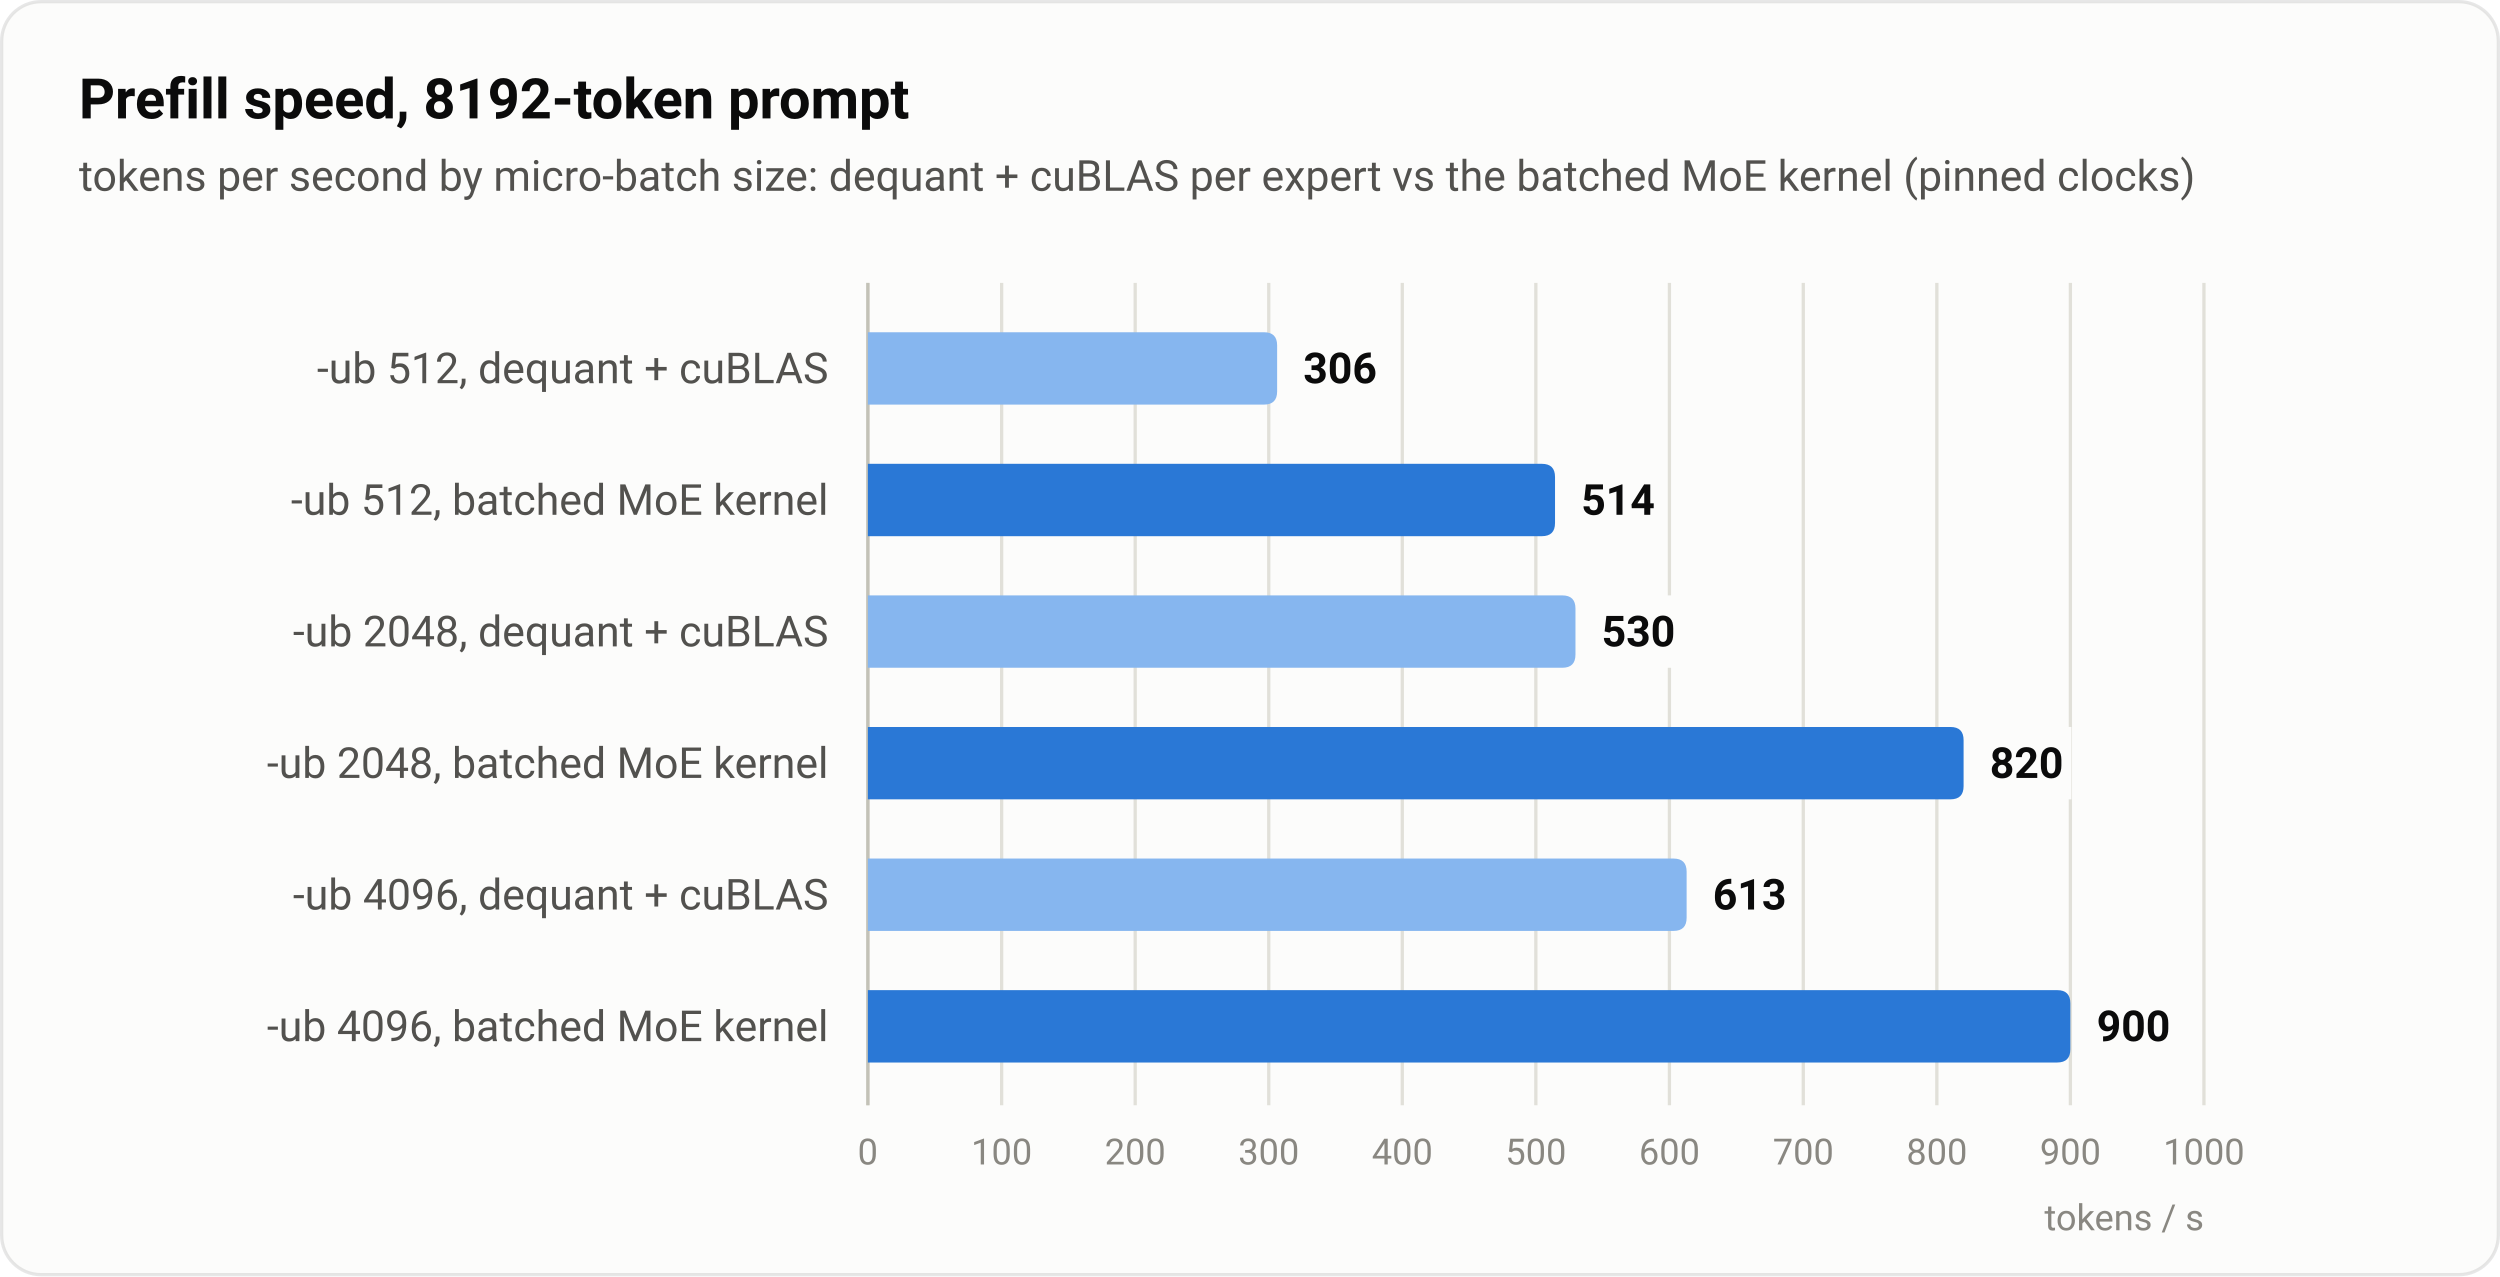
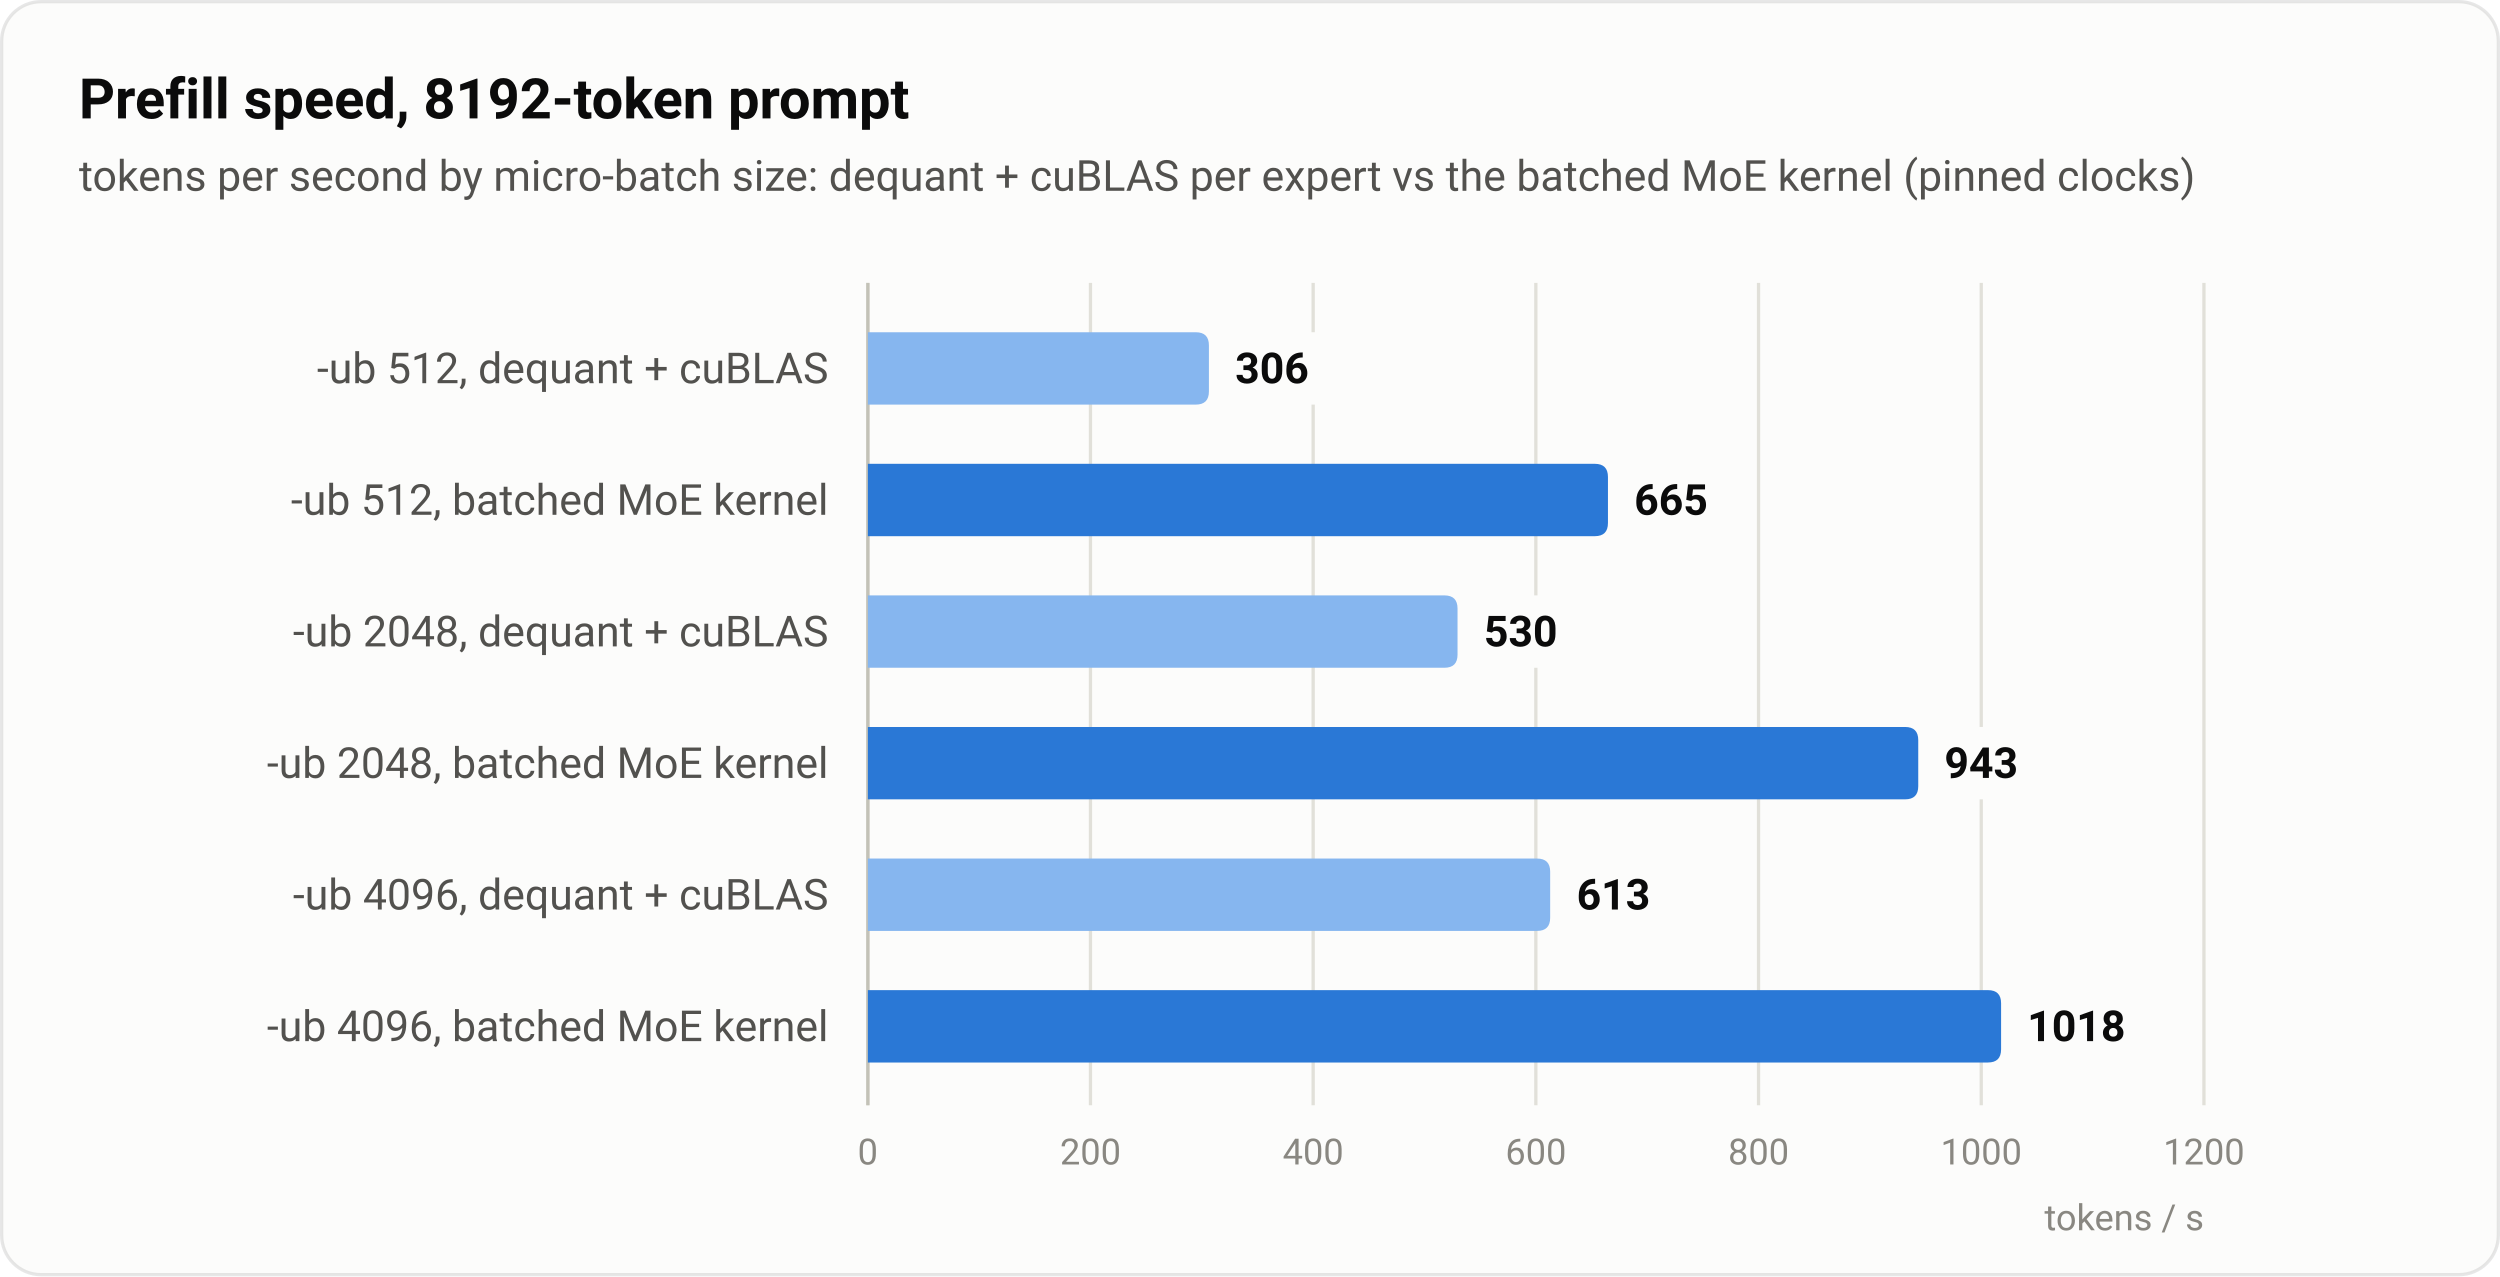
<svg xmlns="http://www.w3.org/2000/svg" width="760" height="388" viewBox="0 0 760 388" font-family="system-ui, -apple-system, Segoe UI, Roboto, sans-serif" role="img" aria-label="Prefill speed, 8192-token prompt">
  <rect x="0.5" y="0.5" width="759" height="387" rx="12" fill="#fcfcfb" stroke="rgba(11,11,11,0.10)" />
  <text x="24" y="36" font-size="17" font-weight="600" fill="#0b0b0b">Prefill speed, 8192-token prompt</text>
  <text x="24" y="58" font-size="13" fill="#52514e">tokens per second by micro-batch size: dequant + cuBLAS per expert vs the batched MoE kernel (pinned clocks)</text>
  <line x1="263.8" y1="86" x2="263.8" y2="336" stroke="#e1e0d9" stroke-width="1" />
  <text x="263.8" y="354" font-size="11" fill="#898781" text-anchor="middle">0</text>
-   <line x1="304.5" y1="86" x2="304.5" y2="336" stroke="#e1e0d9" stroke-width="1" />
-   <text x="304.5" y="354" font-size="11" fill="#898781" text-anchor="middle">100</text>
-   <line x1="345.1" y1="86" x2="345.1" y2="336" stroke="#e1e0d9" stroke-width="1" />
-   <text x="345.1" y="354" font-size="11" fill="#898781" text-anchor="middle">200</text>
-   <line x1="385.7" y1="86" x2="385.7" y2="336" stroke="#e1e0d9" stroke-width="1" />
-   <text x="385.7" y="354" font-size="11" fill="#898781" text-anchor="middle">300</text>
-   <line x1="426.3" y1="86" x2="426.3" y2="336" stroke="#e1e0d9" stroke-width="1" />
-   <text x="426.3" y="354" font-size="11" fill="#898781" text-anchor="middle">400</text>
+   <line x1="331.5" y1="86" x2="331.5" y2="336" stroke="#e1e0d9" stroke-width="1" />
+   <text x="331.5" y="354" font-size="11" fill="#898781" text-anchor="middle">200</text>
+   <line x1="399.2" y1="86" x2="399.2" y2="336" stroke="#e1e0d9" stroke-width="1" />
+   <text x="399.2" y="354" font-size="11" fill="#898781" text-anchor="middle">400</text>
  <line x1="466.9" y1="86" x2="466.9" y2="336" stroke="#e1e0d9" stroke-width="1" />
-   <text x="466.9" y="354" font-size="11" fill="#898781" text-anchor="middle">500</text>
-   <line x1="507.5" y1="86" x2="507.5" y2="336" stroke="#e1e0d9" stroke-width="1" />
-   <text x="507.5" y="354" font-size="11" fill="#898781" text-anchor="middle">600</text>
-   <line x1="548.2" y1="86" x2="548.2" y2="336" stroke="#e1e0d9" stroke-width="1" />
-   <text x="548.2" y="354" font-size="11" fill="#898781" text-anchor="middle">700</text>
-   <line x1="588.8" y1="86" x2="588.8" y2="336" stroke="#e1e0d9" stroke-width="1" />
-   <text x="588.8" y="354" font-size="11" fill="#898781" text-anchor="middle">800</text>
-   <line x1="629.4" y1="86" x2="629.4" y2="336" stroke="#e1e0d9" stroke-width="1" />
-   <text x="629.4" y="354" font-size="11" fill="#898781" text-anchor="middle">900</text>
+   <text x="466.9" y="354" font-size="11" fill="#898781" text-anchor="middle">600</text>
+   <line x1="534.6" y1="86" x2="534.6" y2="336" stroke="#e1e0d9" stroke-width="1" />
+   <text x="534.6" y="354" font-size="11" fill="#898781" text-anchor="middle">800</text>
+   <line x1="602.3" y1="86" x2="602.3" y2="336" stroke="#e1e0d9" stroke-width="1" />
+   <text x="602.3" y="354" font-size="11" fill="#898781" text-anchor="middle">1000</text>
  <line x1="670.0" y1="86" x2="670.0" y2="336" stroke="#e1e0d9" stroke-width="1" />
-   <text x="670.0" y="354" font-size="11" fill="#898781" text-anchor="middle">1000</text>
+   <text x="670.0" y="354" font-size="11" fill="#898781" text-anchor="middle">1200</text>
  <line x1="263.84" y1="86" x2="263.84" y2="336" stroke="#c3c2b7" stroke-width="1" />
  <text x="670" y="374" font-size="11" fill="#898781" text-anchor="end">tokens / s</text>
  <g fill="#86b6ef">
-     <path d="M263.84,101.0 H384.247 Q388.247,101.0 388.247,105.0 V119.0 Q388.247,123.0 384.247,123.0 H263.84 Z" />
+     <path d="M263.84,101.0 H363.512 Q367.512,101.0 367.512,105.0 V119.0 Q367.512,123.0 363.512,123.0 H263.84 Z" />
  </g>
  <text x="251.84" y="116.5" font-size="13" fill="#52514e" text-anchor="end">-ub 512, dequant + cuBLAS</text>
-   <rect x="391.2" y="101.0" width="29.8" height="22" fill="#fcfcfb" />
-   <text x="396.2" y="116.5" font-size="13" font-weight="600" fill="#0b0b0b" stroke="#fcfcfb" stroke-width="5" stroke-linejoin="round" paint-order="stroke">306</text>
+   <rect x="370.5" y="101.0" width="29.8" height="22" fill="#fcfcfb" />
+   <text x="375.5" y="116.5" font-size="13" font-weight="600" fill="#0b0b0b" stroke="#fcfcfb" stroke-width="5" stroke-linejoin="round" paint-order="stroke">306</text>
  <g fill="#2a78d6">
-     <path d="M263.84,141.0 H468.728 Q472.728,141.0 472.728,145.0 V159.0 Q472.728,163.0 468.728,163.0 H263.84 Z" />
+     <path d="M263.84,141.0 H484.819 Q488.819,141.0 488.819,145.0 V159.0 Q488.819,163.0 484.819,163.0 H263.84 Z" />
  </g>
  <text x="251.84" y="156.5" font-size="13" fill="#52514e" text-anchor="end">-ub 512, batched MoE kernel</text>
-   <rect x="475.7" y="141.0" width="29.8" height="22" fill="#fcfcfb" />
-   <text x="480.7" y="156.5" font-size="13" font-weight="600" fill="#0b0b0b" stroke="#fcfcfb" stroke-width="5" stroke-linejoin="round" paint-order="stroke">514</text>
+   <rect x="491.8" y="141.0" width="29.8" height="22" fill="#fcfcfb" />
+   <text x="496.8" y="156.5" font-size="13" font-weight="600" fill="#0b0b0b" stroke="#fcfcfb" stroke-width="5" stroke-linejoin="round" paint-order="stroke">665</text>
  <g fill="#86b6ef">
-     <path d="M263.84,181.0 H474.942 Q478.942,181.0 478.942,185.0 V199.0 Q478.942,203.0 474.942,203.0 H263.84 Z" />
+     <path d="M263.84,181.0 H439.092 Q443.092,181.0 443.092,185.0 V199.0 Q443.092,203.0 439.092,203.0 H263.84 Z" />
  </g>
  <text x="251.84" y="196.5" font-size="13" fill="#52514e" text-anchor="end">-ub 2048, dequant + cuBLAS</text>
-   <rect x="481.9" y="181.0" width="29.8" height="22" fill="#fcfcfb" />
-   <text x="486.9" y="196.5" font-size="13" font-weight="600" fill="#0b0b0b" stroke="#fcfcfb" stroke-width="5" stroke-linejoin="round" paint-order="stroke">530</text>
+   <rect x="446.1" y="181.0" width="29.8" height="22" fill="#fcfcfb" />
+   <text x="451.1" y="196.5" font-size="13" font-weight="600" fill="#0b0b0b" stroke="#fcfcfb" stroke-width="5" stroke-linejoin="round" paint-order="stroke">530</text>
  <g fill="#2a78d6">
-     <path d="M263.84,221.0 H592.932 Q596.932,221.0 596.932,225.0 V239.0 Q596.932,243.0 592.932,243.0 H263.84 Z" />
+     <path d="M263.84,221.0 H579.149 Q583.149,221.0 583.149,225.0 V239.0 Q583.149,243.0 579.149,243.0 H263.84 Z" />
  </g>
  <text x="251.84" y="236.5" font-size="13" fill="#52514e" text-anchor="end">-ub 2048, batched MoE kernel</text>
-   <rect x="599.9" y="221.0" width="29.8" height="22" fill="#fcfcfb" />
-   <text x="604.9" y="236.5" font-size="13" font-weight="600" fill="#0b0b0b" stroke="#fcfcfb" stroke-width="5" stroke-linejoin="round" paint-order="stroke">820</text>
+   <rect x="586.1" y="221.0" width="29.8" height="22" fill="#fcfcfb" />
+   <text x="591.1" y="236.5" font-size="13" font-weight="600" fill="#0b0b0b" stroke="#fcfcfb" stroke-width="5" stroke-linejoin="round" paint-order="stroke">943</text>
  <g fill="#86b6ef">
-     <path d="M263.84,261.0 H508.735 Q512.735,261.0 512.735,265.0 V279.0 Q512.735,283.0 508.735,283.0 H263.84 Z" />
+     <path d="M263.84,261.0 H467.252 Q471.252,261.0 471.252,265.0 V279.0 Q471.252,283.0 467.252,283.0 H263.84 Z" />
  </g>
  <text x="251.84" y="276.5" font-size="13" fill="#52514e" text-anchor="end">-ub 4096, dequant + cuBLAS</text>
-   <rect x="515.7" y="261.0" width="29.8" height="22" fill="#fcfcfb" />
-   <text x="520.7" y="276.5" font-size="13" font-weight="600" fill="#0b0b0b" stroke="#fcfcfb" stroke-width="5" stroke-linejoin="round" paint-order="stroke">613</text>
+   <rect x="474.3" y="261.0" width="29.8" height="22" fill="#fcfcfb" />
+   <text x="479.3" y="276.5" font-size="13" font-weight="600" fill="#0b0b0b" stroke="#fcfcfb" stroke-width="5" stroke-linejoin="round" paint-order="stroke">613</text>
  <g fill="#2a78d6">
-     <path d="M263.84,301.0 H625.384 Q629.384,301.0 629.384,305.0 V319.0 Q629.384,323.0 625.384,323.0 H263.84 Z" />
+     <path d="M263.84,301.0 H604.331 Q608.331,301.0 608.331,305.0 V319.0 Q608.331,323.0 604.331,323.0 H263.84 Z" />
  </g>
  <text x="251.84" y="316.5" font-size="13" fill="#52514e" text-anchor="end">-ub 4096, batched MoE kernel</text>
-   <rect x="632.4" y="301.0" width="29.8" height="22" fill="#fcfcfb" />
-   <text x="637.4" y="316.5" font-size="13" font-weight="600" fill="#0b0b0b" stroke="#fcfcfb" stroke-width="5" stroke-linejoin="round" paint-order="stroke">900</text>
+   <rect x="611.3" y="301.0" width="37.1" height="22" fill="#fcfcfb" />
+   <text x="616.3" y="316.5" font-size="13" font-weight="600" fill="#0b0b0b" stroke="#fcfcfb" stroke-width="5" stroke-linejoin="round" paint-order="stroke">1018</text>
</svg>
